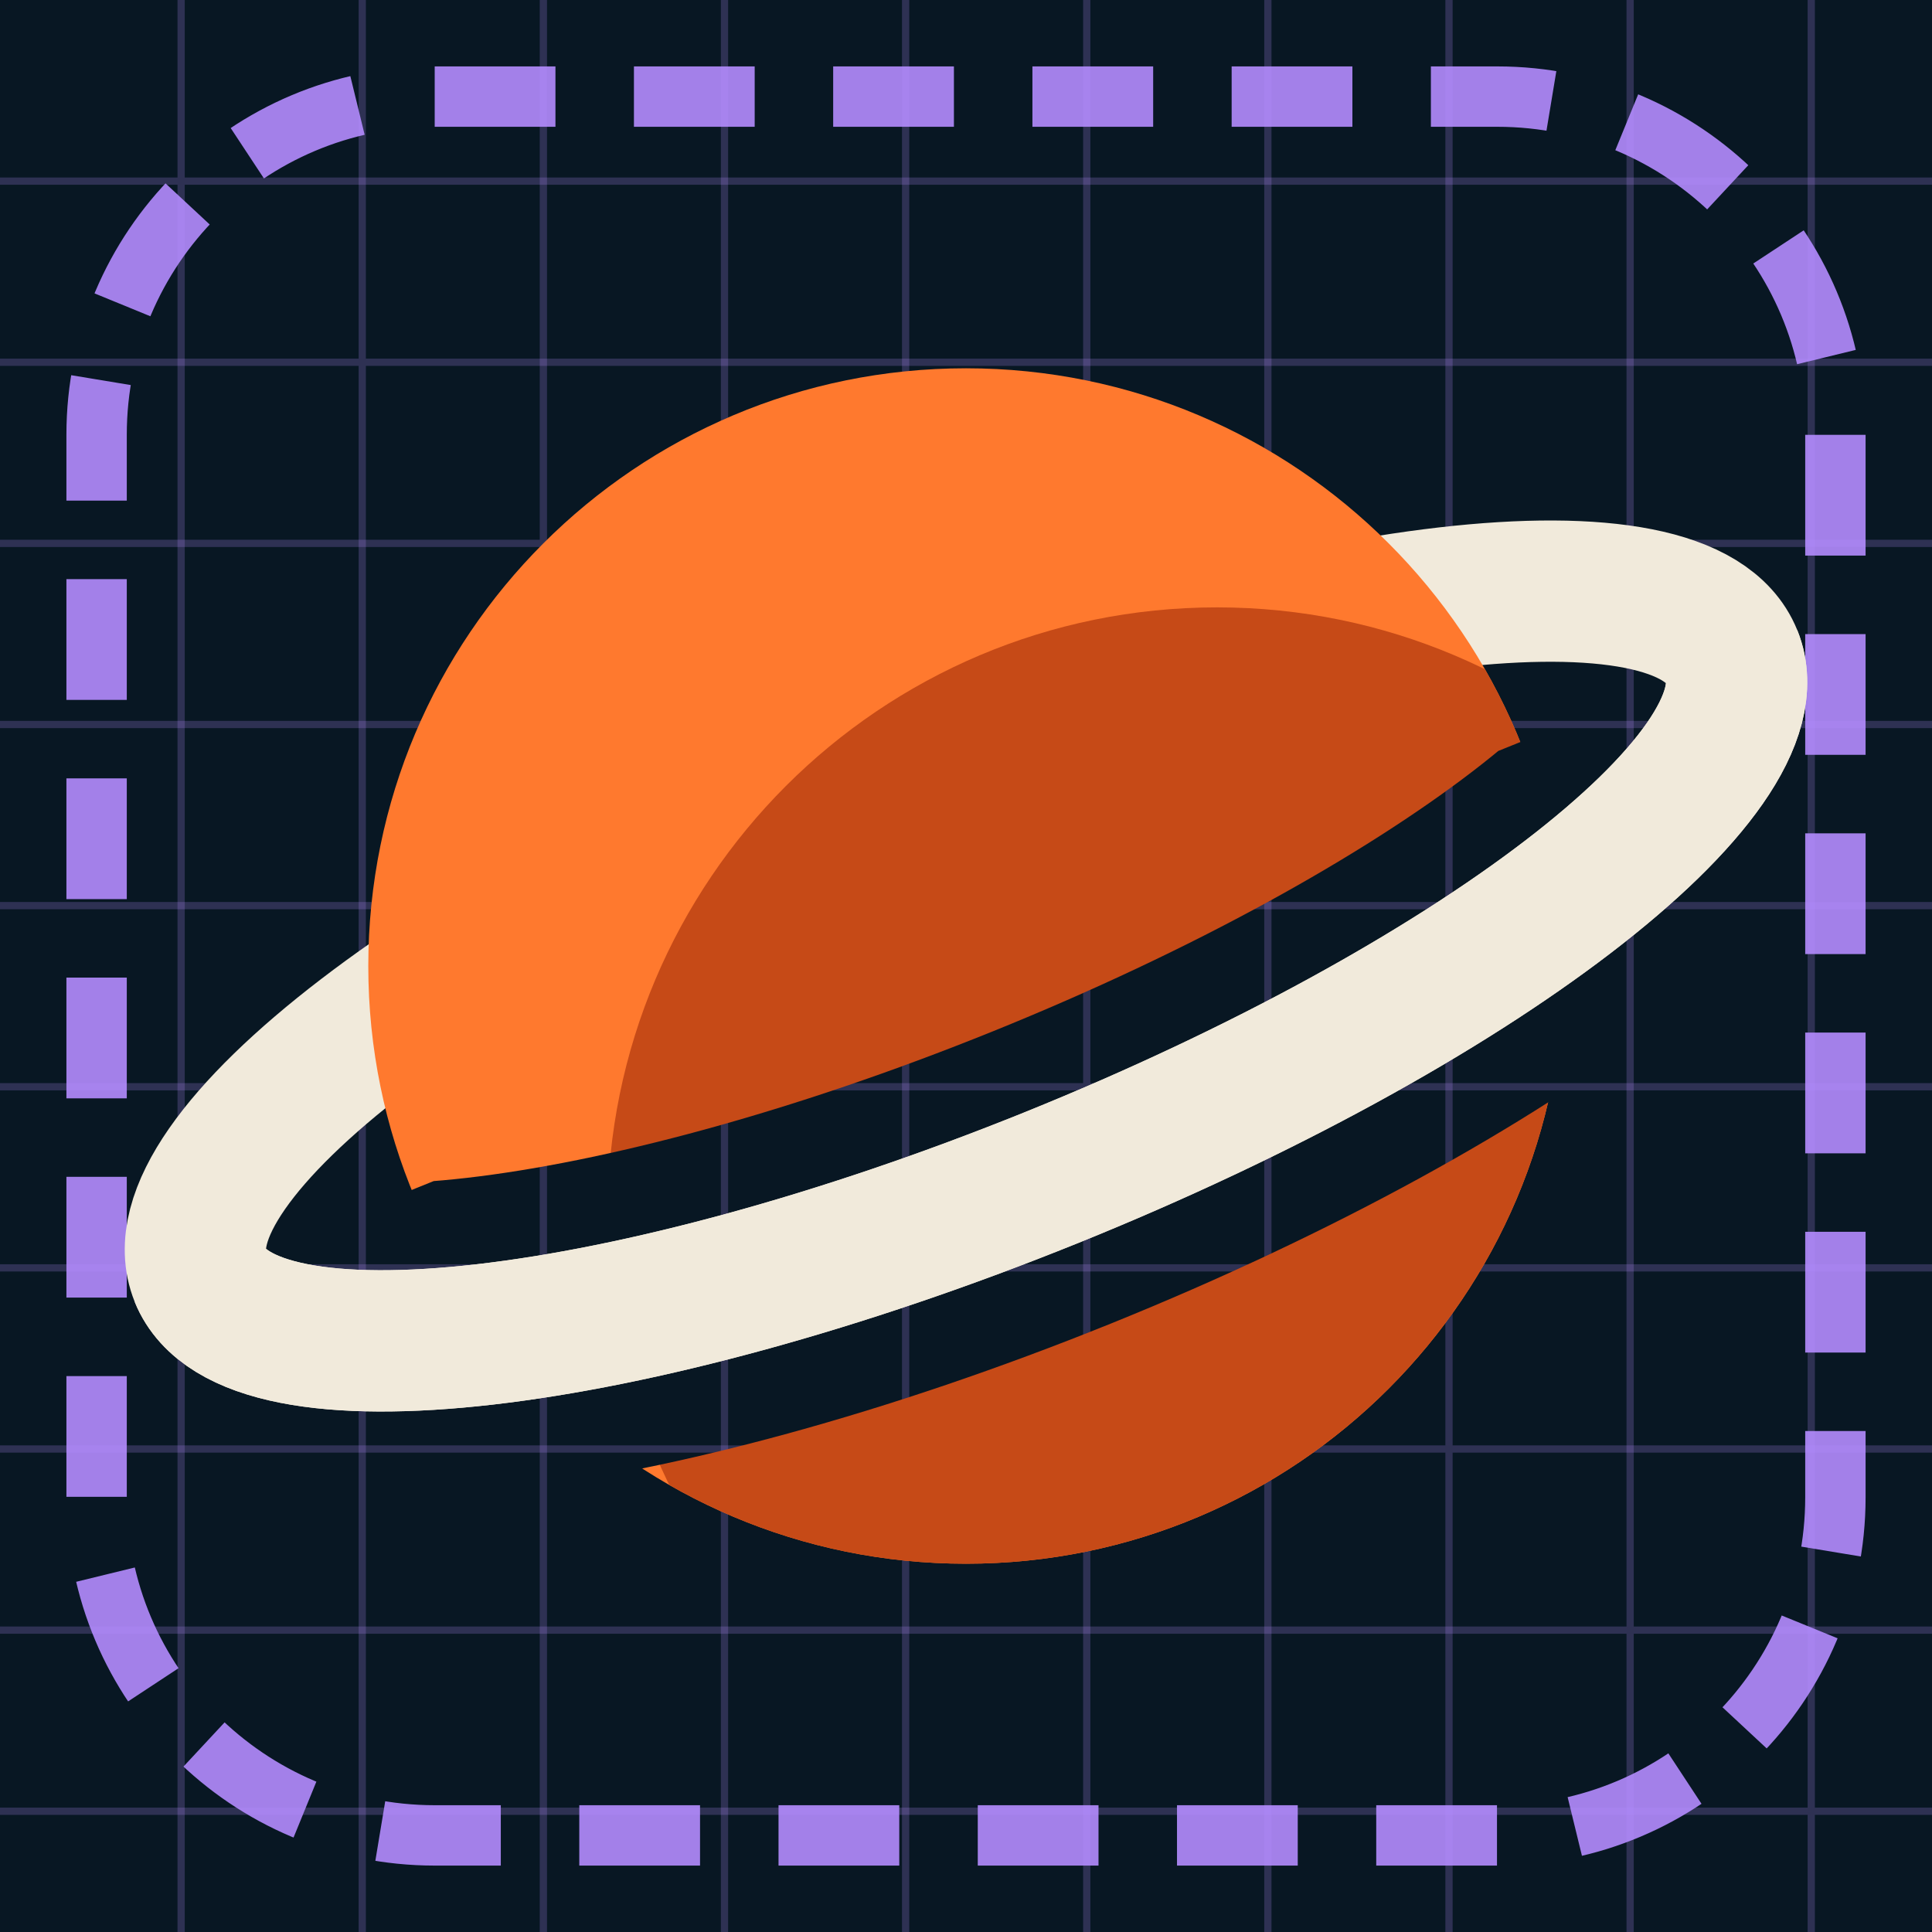
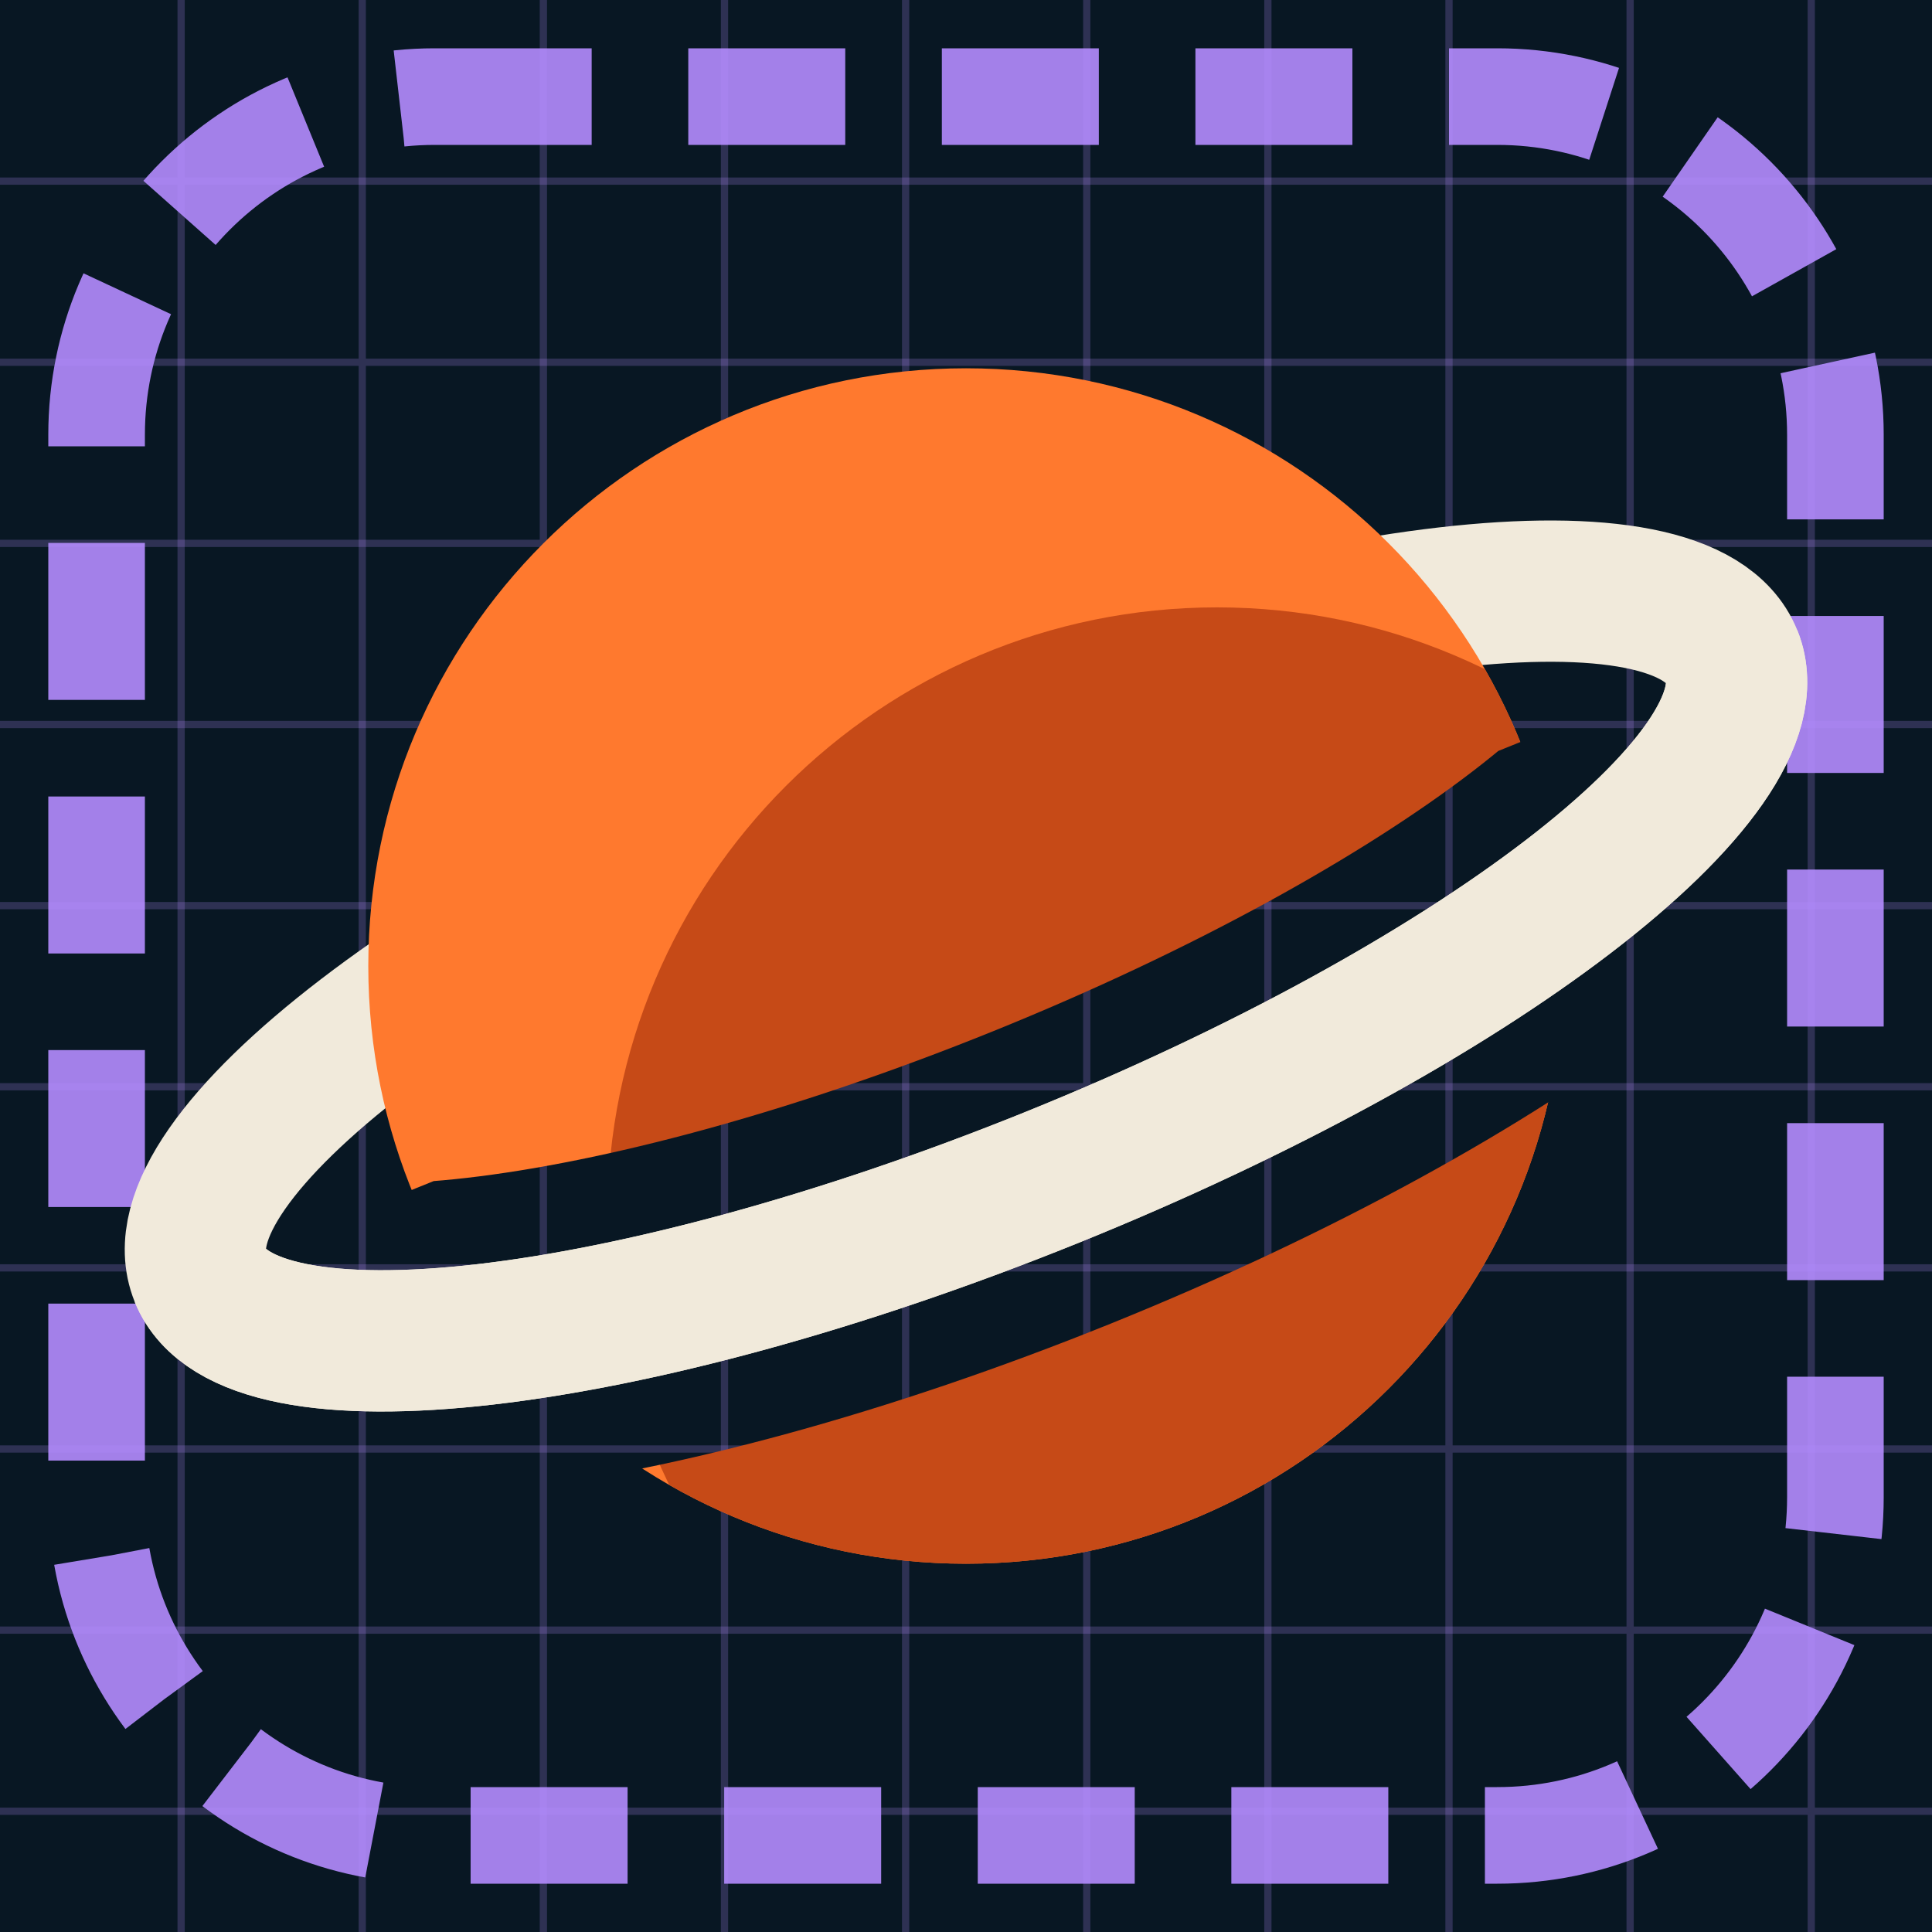
<svg xmlns="http://www.w3.org/2000/svg" viewBox="0 0 32 32">
  <defs>
    <clipPath id="tile">
      <rect width="32" height="32" />
    </clipPath>
    <clipPath id="front">
      <path d="M-8 16H40V40H-8Z" transform="rotate(-22 16 16)" />
    </clipPath>
    <clipPath id="globe">
      <circle cx="16" cy="16" r="11" />
    </clipPath>
    <mask id="gap" maskUnits="userSpaceOnUse" x="-8" y="-8" width="48" height="48">
      <rect x="-8" y="-8" width="48" height="48" fill="#fff" />
      <g clip-path="url(#front)">
        <ellipse cx="16" cy="16" rx="15.2" ry="4.2" transform="rotate(-22 16 16)" fill="none" stroke="#000" stroke-width="5.8" />
      </g>
    </mask>
  </defs>
  <g clip-path="url(#tile)">
    <rect width="32" height="32" fill="#081723" />
    <path d="M3 0V32M0 3H32" stroke="#b48cff" stroke-width="0.12" opacity="0.22" />
    <path d="M6 0V32M0 6H32" stroke="#b48cff" stroke-width="0.12" opacity="0.22" />
    <path d="M9 0V32M0 9H32" stroke="#b48cff" stroke-width="0.12" opacity="0.22" />
    <path d="M12 0V32M0 12H32" stroke="#b48cff" stroke-width="0.12" opacity="0.22" />
    <path d="M15 0V32M0 15H32" stroke="#b48cff" stroke-width="0.12" opacity="0.22" />
    <path d="M18 0V32M0 18H32" stroke="#b48cff" stroke-width="0.12" opacity="0.22" />
    <path d="M21 0V32M0 21H32" stroke="#b48cff" stroke-width="0.12" opacity="0.22" />
    <path d="M24 0V32M0 24H32" stroke="#b48cff" stroke-width="0.12" opacity="0.22" />
    <path d="M27 0V32M0 27H32" stroke="#b48cff" stroke-width="0.12" opacity="0.22" />
    <path d="M30 0V32M0 30H32" stroke="#b48cff" stroke-width="0.12" opacity="0.22" />
-     <rect x="1.6" y="1.6" width="28.8" height="28.8" rx="5.6" fill="none" stroke="#b48cff" stroke-width="1.0" stroke-dasharray="2 1.3" opacity="0.9" />
+     <rect x="1.6" y="1.6" width="28.8" height="28.8" rx="5.6" fill="none" stroke="#b48cff" stroke-width="1.6" stroke-dasharray="2.6 1.6" opacity="0.9" />
  </g>
  <g transform="translate(1.6 1.6) scale(0.9)">
    <ellipse cx="16" cy="16" rx="15.2" ry="4.2" transform="rotate(-22 16 16)" fill="none" stroke="#f1eadb" stroke-width="2.6" />
    <g mask="url(#gap)">
      <circle cx="16" cy="16" r="11" fill="#ff792e" />
      <circle cx="20.62" cy="20.62" r="11.22" fill="#c64a17" clip-path="url(#globe)" />
    </g>
    <g clip-path="url(#front)">
      <ellipse cx="16" cy="16" rx="15.2" ry="4.2" transform="rotate(-22 16 16)" fill="none" stroke="#f1eadb" stroke-width="2.6" />
    </g>
  </g>
</svg>
